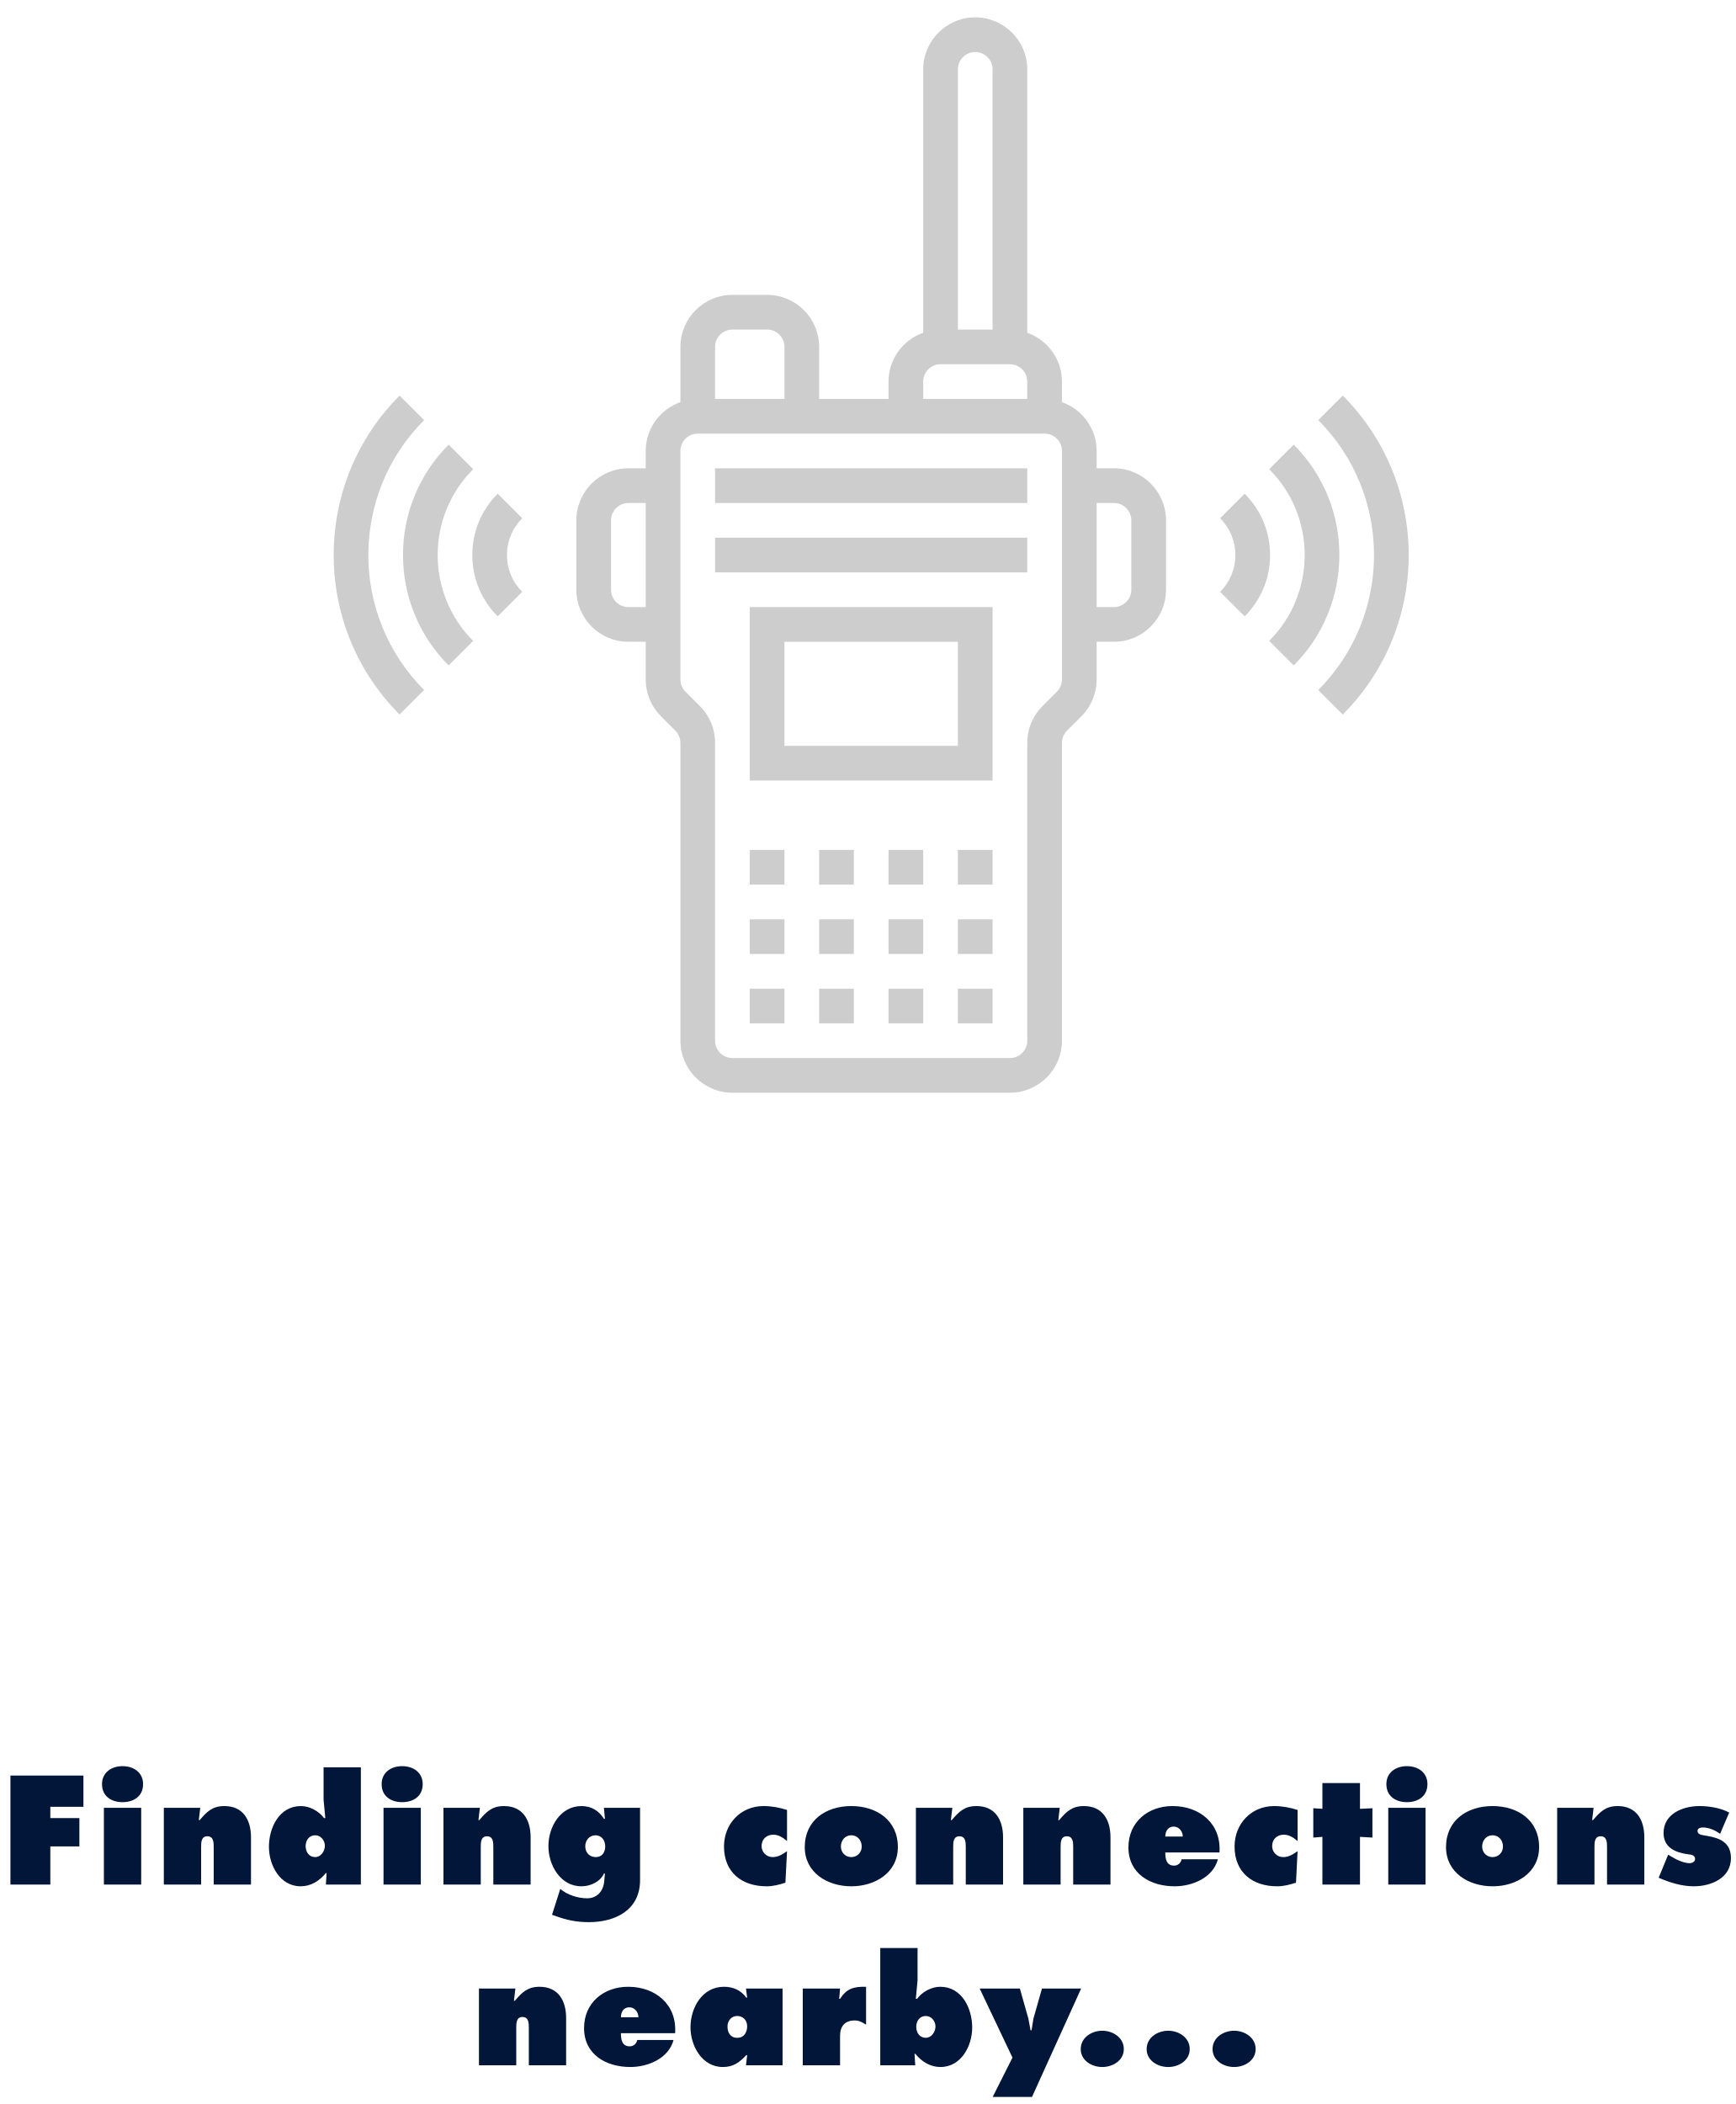
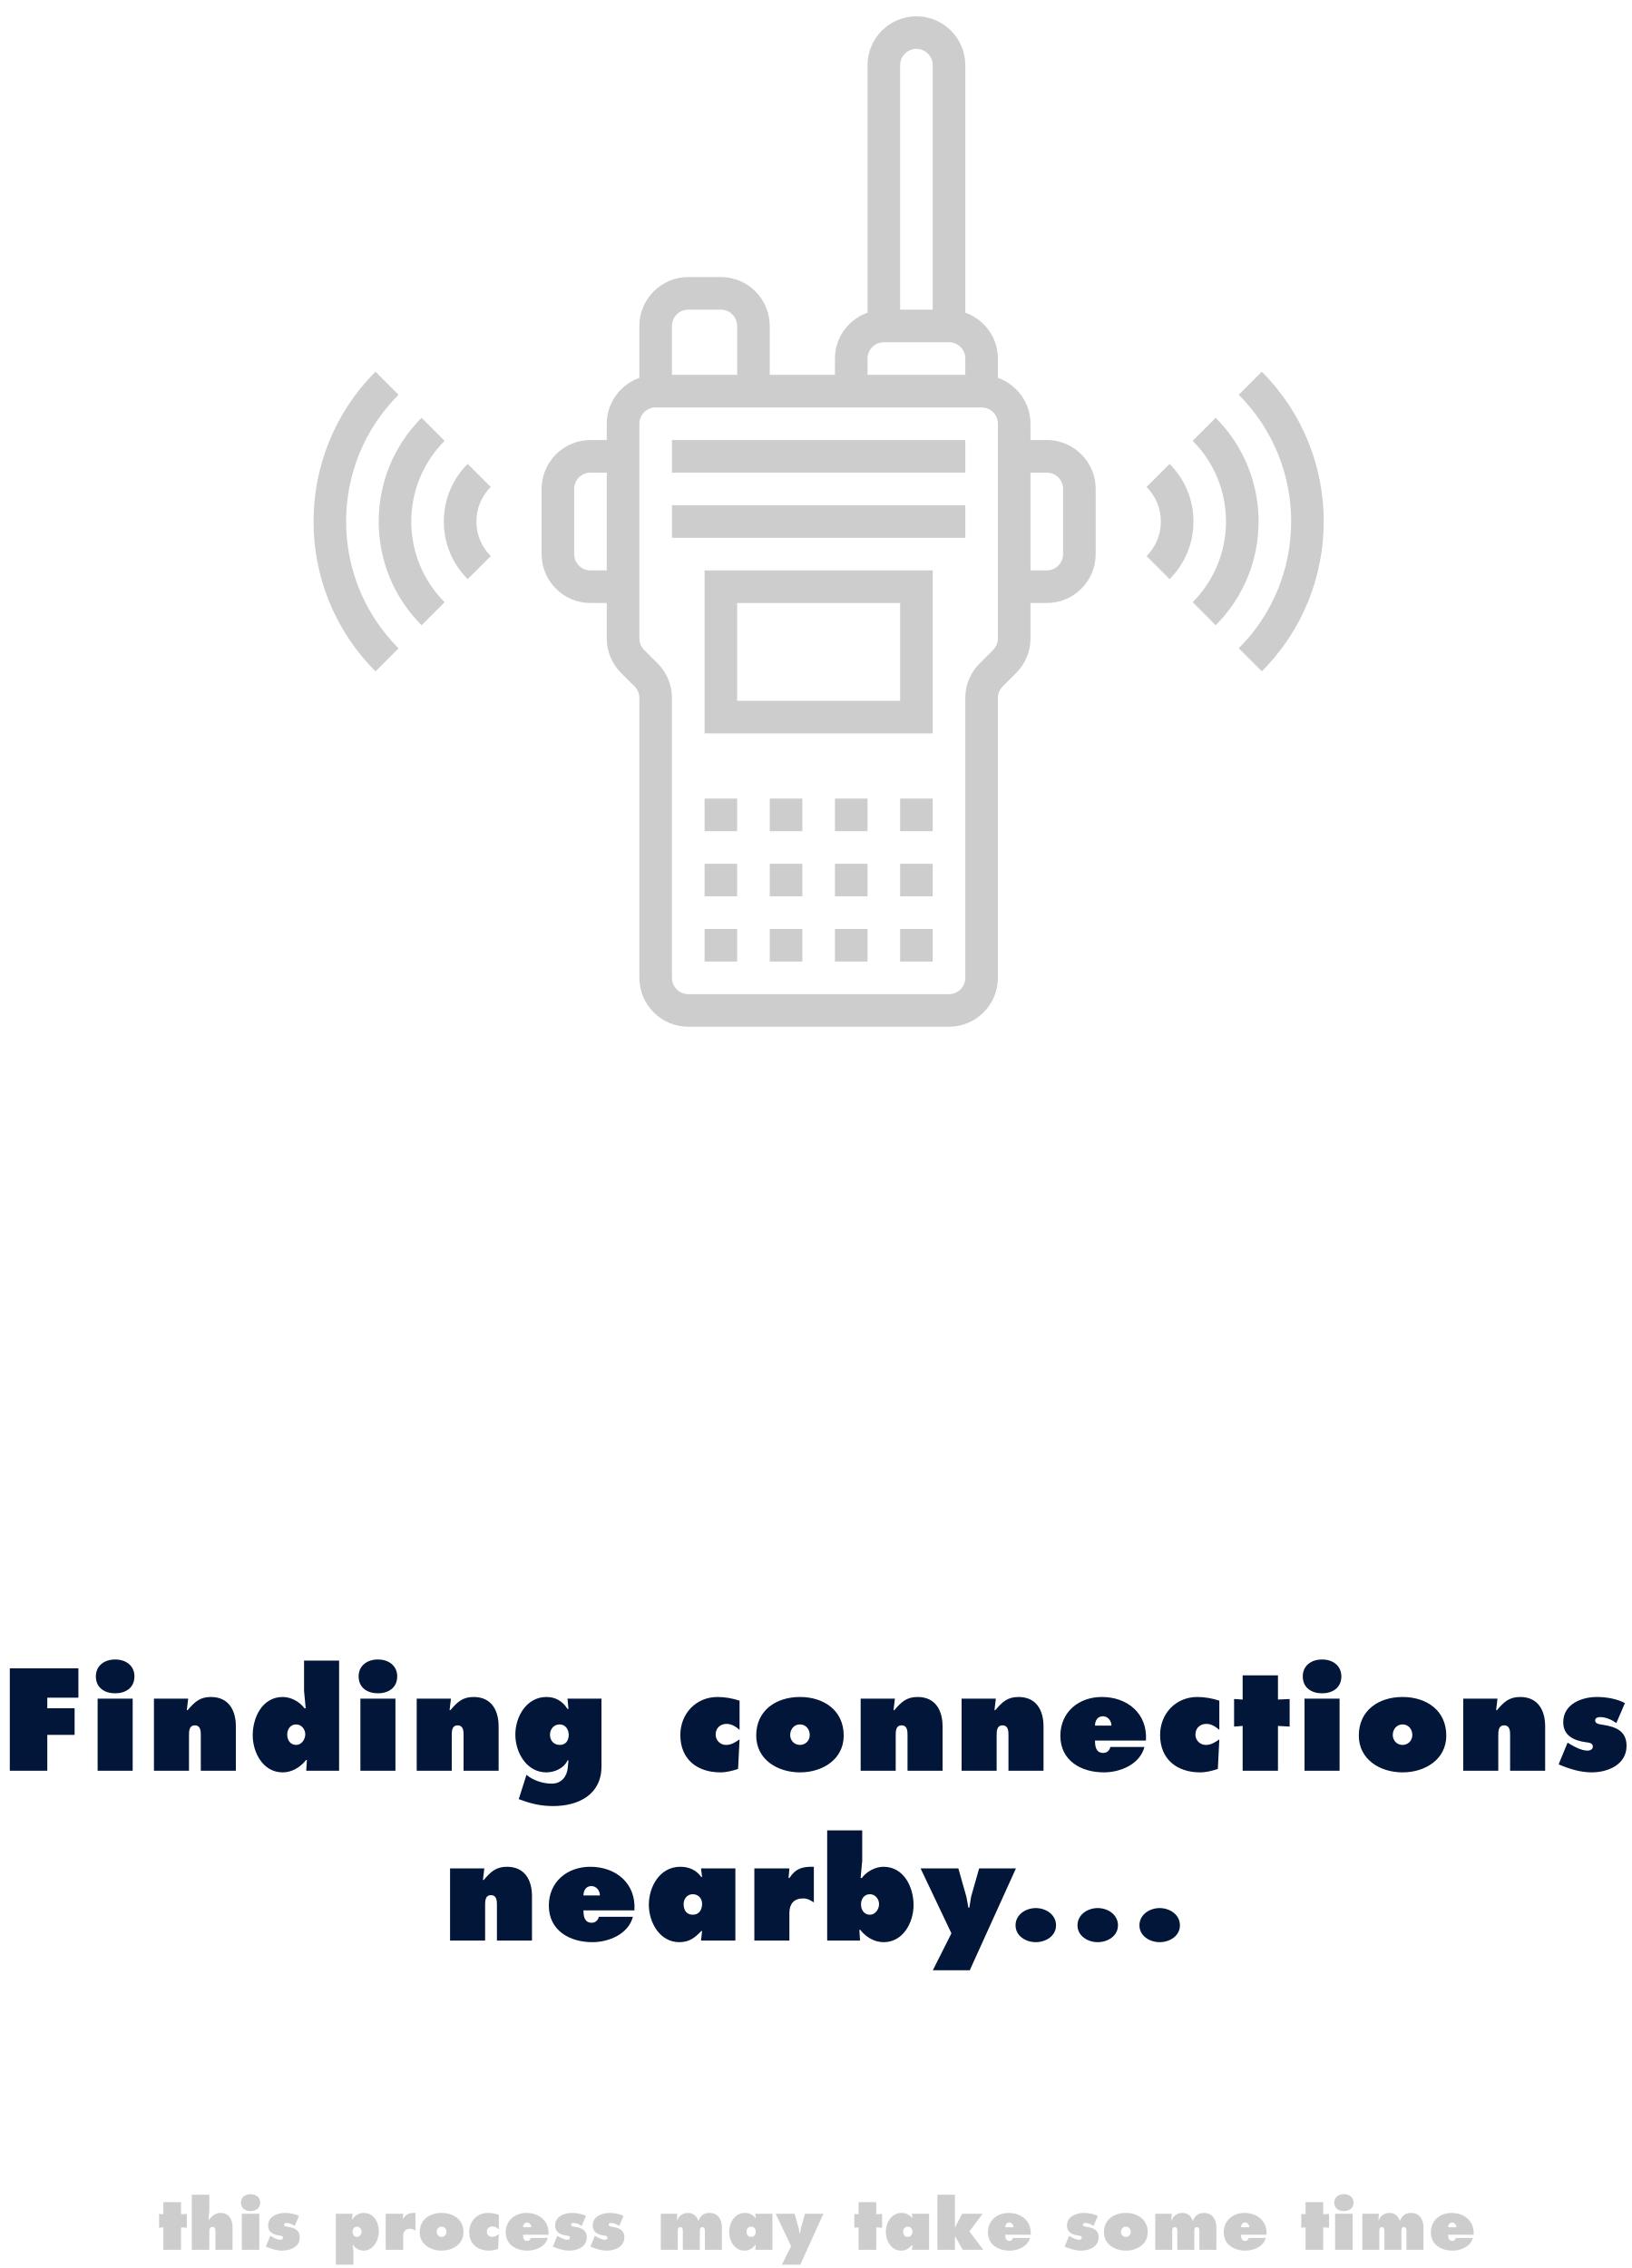
- <svg xmlns="http://www.w3.org/2000/svg" width="269" height="326" viewBox="0 0 269 326" fill="none">
+ <svg xmlns="http://www.w3.org/2000/svg" width="269" height="374" viewBox="0 0 269 374" fill="none">
  <path d="M1.617 292H7.799V286.086H12.302V281.696H7.799V279.949H12.929V275.11H1.617V292ZM16.1 292H21.879V280.106H16.1V292ZM18.99 273.654C17.175 273.654 15.809 274.707 15.809 276.432C15.809 278.381 17.332 279.232 18.99 279.232C20.647 279.232 22.17 278.381 22.17 276.432C22.17 274.707 20.804 273.654 18.99 273.654ZM31.032 280.106H25.387V292H31.166V286.198C31.166 285.504 31.166 284.518 32.13 284.518C33.115 284.518 33.115 285.504 33.115 286.198V292H38.894V284.675C38.894 282.054 37.73 279.837 34.773 279.837C32.913 279.837 32.062 280.71 30.942 282.01H30.808L31.032 280.106ZM48.843 284.362C49.716 284.362 50.343 285.168 50.343 285.997C50.343 286.803 49.739 287.744 48.843 287.744C47.88 287.744 47.364 286.938 47.364 286.042C47.364 285.168 47.88 284.362 48.843 284.362ZM50.5 292H55.921V273.834H50.142V278.851L50.411 281.696H50.209C49.403 280.598 47.969 279.837 46.625 279.837C43.265 279.837 41.675 283.197 41.675 286.154C41.675 288.998 43.377 292.269 46.603 292.269C48.148 292.269 49.515 291.44 50.478 290.23H50.612L50.5 292ZM59.432 292H65.211V280.106H59.432V292ZM62.321 273.654C60.507 273.654 59.141 274.707 59.141 276.432C59.141 278.381 60.664 279.232 62.321 279.232C63.979 279.232 65.502 278.381 65.502 276.432C65.502 274.707 64.136 273.654 62.321 273.654ZM74.364 280.106H68.719V292H74.498V286.198C74.498 285.504 74.498 284.518 75.461 284.518C76.447 284.518 76.447 285.504 76.447 286.198V292H82.226V284.675C82.226 282.054 81.061 279.837 78.104 279.837C76.245 279.837 75.394 280.71 74.274 282.01H74.14L74.364 280.106ZM90.696 286.064C90.696 285.123 91.346 284.362 92.286 284.362C93.25 284.362 93.787 285.19 93.787 286.086C93.787 286.982 93.317 287.744 92.331 287.744C91.323 287.744 90.696 287.027 90.696 286.064ZM99.186 280.106H93.586L93.742 281.808H93.586C92.802 280.554 91.637 279.837 90.114 279.837C86.821 279.837 84.984 283.085 84.984 286.042C84.984 288.998 86.843 292.269 90.091 292.269C91.458 292.269 93.003 291.597 93.586 290.298H93.742L93.63 291.507C93.496 292.986 92.555 294.128 90.987 294.128C89.576 294.128 87.918 293.613 86.821 292.672L85.544 296.682L86.126 296.883C87.829 297.51 89.397 297.824 91.234 297.824C95.378 297.824 99.186 295.942 99.186 291.306V280.106ZM121.96 280.442C120.795 280.061 119.54 279.837 118.331 279.837C114.769 279.837 112.193 282.592 112.193 286.109C112.193 290.096 114.948 292.269 118.801 292.269C119.809 292.269 120.817 292 121.713 291.709L121.96 286.826C121.288 287.296 120.616 287.744 119.72 287.744C118.779 287.744 118.017 286.982 118.017 286.042C118.017 284.966 118.779 284.272 119.832 284.272C120.66 284.272 121.355 284.742 121.96 285.258V280.442ZM131.92 279.837C128 279.837 124.707 282.032 124.707 286.198C124.707 290.141 128.202 292.269 131.92 292.269C135.639 292.269 139.133 290.141 139.133 286.198C139.133 282.032 135.84 279.837 131.92 279.837ZM131.92 284.362C132.883 284.362 133.533 285.146 133.533 286.109C133.533 287.05 132.816 287.744 131.92 287.744C131.024 287.744 130.307 287.05 130.307 286.109C130.307 285.146 130.957 284.362 131.92 284.362ZM147.575 280.106H141.93V292H147.709V286.198C147.709 285.504 147.709 284.518 148.672 284.518C149.658 284.518 149.658 285.504 149.658 286.198V292H155.437V284.675C155.437 282.054 154.272 279.837 151.316 279.837C149.456 279.837 148.605 280.71 147.485 282.01H147.351L147.575 280.106ZM164.221 280.106H158.576V292H164.355V286.198C164.355 285.504 164.355 284.518 165.318 284.518C166.304 284.518 166.304 285.504 166.304 286.198V292H172.083V284.675C172.083 282.054 170.918 279.837 167.962 279.837C166.102 279.837 165.251 280.71 164.131 282.01H163.997L164.221 280.106ZM188.976 287.027C189.267 282.57 185.929 279.837 181.696 279.837C177.91 279.837 174.864 282.301 174.864 286.243C174.864 290.342 178.291 292.269 182.032 292.269C184.764 292.269 187.968 290.947 188.729 288.08H183.107C182.995 288.64 182.547 289.066 181.942 289.066C180.732 289.066 180.576 287.99 180.576 287.027H188.976ZM180.576 284.563C180.576 283.734 181.001 283.018 181.875 283.018C182.704 283.018 183.286 283.757 183.286 284.563H180.576ZM201.077 280.442C199.912 280.061 198.658 279.837 197.448 279.837C193.887 279.837 191.311 282.592 191.311 286.109C191.311 290.096 194.066 292.269 197.919 292.269C198.927 292.269 199.935 292 200.831 291.709L201.077 286.826C200.405 287.296 199.733 287.744 198.837 287.744C197.896 287.744 197.135 286.982 197.135 286.042C197.135 284.966 197.896 284.272 198.949 284.272C199.778 284.272 200.472 284.742 201.077 285.258V280.442ZM210.747 276.275H204.923V280.262L203.511 280.173V284.72L204.923 284.608V292H210.747V284.608L212.673 284.72V280.173L210.747 280.262V276.275ZM215.128 292H220.908V280.106H215.128V292ZM218.018 273.654C216.204 273.654 214.837 274.707 214.837 276.432C214.837 278.381 216.36 279.232 218.018 279.232C219.676 279.232 221.199 278.381 221.199 276.432C221.199 274.707 219.832 273.654 218.018 273.654ZM231.292 279.837C227.372 279.837 224.079 282.032 224.079 286.198C224.079 290.141 227.574 292.269 231.292 292.269C235.011 292.269 238.505 290.141 238.505 286.198C238.505 282.032 235.212 279.837 231.292 279.837ZM231.292 284.362C232.255 284.362 232.905 285.146 232.905 286.109C232.905 287.05 232.188 287.744 231.292 287.744C230.396 287.744 229.679 287.05 229.679 286.109C229.679 285.146 230.329 284.362 231.292 284.362ZM246.947 280.106H241.302V292H247.081V286.198C247.081 285.504 247.081 284.518 248.044 284.518C249.03 284.518 249.03 285.504 249.03 286.198V292H254.809V284.675C254.809 282.054 253.644 279.837 250.688 279.837C248.828 279.837 247.977 280.71 246.857 282.01H246.723L246.947 280.106ZM257.03 290.947C258.754 291.686 260.591 292.269 262.473 292.269C265.161 292.269 268.23 290.992 268.23 287.901C268.23 285.504 266.55 284.787 264.489 284.451C263.682 284.317 263.055 284.272 263.055 283.69C263.055 283.264 263.526 283.152 263.884 283.152C264.825 283.152 265.81 283.6 266.55 284.138L267.961 280.845C266.662 280.128 264.825 279.837 263.346 279.837C260.793 279.837 257.791 281.024 257.791 284.003C257.791 286.243 259.583 287.027 261.51 287.296C261.98 287.363 262.674 287.386 262.674 288.035C262.674 288.483 262.204 288.685 261.823 288.685C260.838 288.685 259.673 288.08 258.866 287.587L258.508 287.363L257.03 290.947ZM79.865 308.106H74.22V320H80V314.198C80 313.504 80 312.518 80.963 312.518C81.948 312.518 81.948 313.504 81.948 314.198V320H87.728V312.675C87.728 310.054 86.563 307.837 83.606 307.837C81.747 307.837 80.896 308.71 79.776 310.01H79.641L79.865 308.106ZM104.62 315.027C104.911 310.57 101.574 307.837 97.34 307.837C93.554 307.837 90.508 310.301 90.508 314.243C90.508 318.342 93.935 320.269 97.676 320.269C100.409 320.269 103.612 318.947 104.374 316.08H98.751C98.639 316.64 98.191 317.066 97.586 317.066C96.377 317.066 96.22 315.99 96.22 315.027H104.62ZM96.22 312.563C96.22 311.734 96.646 311.018 97.519 311.018C98.348 311.018 98.93 311.757 98.93 312.563H96.22ZM112.734 313.997C112.734 313.123 113.317 312.362 114.235 312.362C115.153 312.362 115.781 313.034 115.781 313.952C115.781 314.87 115.333 315.744 114.235 315.744C113.182 315.744 112.734 314.938 112.734 313.997ZM115.601 320H121.269V308.106H115.601L115.781 309.517H115.646C114.795 308.352 113.608 307.837 112.174 307.837C108.814 307.837 107 311.107 107 314.109C107 316.998 108.792 320.269 112.017 320.269C113.653 320.269 114.593 319.552 115.646 318.432H115.781L115.601 320ZM134.21 307.837C132.261 307.792 131.208 308.128 130.178 309.696H130.043L130.178 308.106H124.398V320H130.178V315.43C130.178 313.952 130.939 313.056 132.44 313.056C133.179 313.056 133.605 313.347 134.21 313.706V307.837ZM143.463 312.362C144.337 312.362 144.964 313.168 144.964 313.997C144.964 314.803 144.359 315.744 143.463 315.744C142.5 315.744 141.985 314.938 141.985 314.042C141.985 313.168 142.5 312.362 143.463 312.362ZM136.407 320H141.828L141.716 318.23H141.851C142.814 319.44 144.18 320.269 145.726 320.269C148.951 320.269 150.654 316.998 150.654 314.154C150.654 311.197 149.063 307.837 145.703 307.837C144.359 307.837 142.926 308.598 142.119 309.696H141.918L142.187 306.851V301.834H136.407V320ZM151.813 308.106L156.897 318.813L153.829 324.906H159.921L167.537 308.106H161.467L160.145 312.765L159.854 314.579H159.697L159.361 312.765L158.04 308.106H151.813ZM170.811 314.646C169.175 314.646 167.473 315.699 167.473 317.491C167.473 319.261 169.175 320.269 170.811 320.269C172.446 320.269 174.148 319.261 174.148 317.491C174.148 315.699 172.446 314.646 170.811 314.646ZM181.025 314.646C179.39 314.646 177.688 315.699 177.688 317.491C177.688 319.261 179.39 320.269 181.025 320.269C182.661 320.269 184.363 319.261 184.363 317.491C184.363 315.699 182.661 314.646 181.025 314.646ZM191.24 314.646C189.605 314.646 187.902 315.699 187.902 317.491C187.902 319.261 189.605 320.269 191.24 320.269C192.875 320.269 194.578 319.261 194.578 317.491C194.578 315.699 192.875 314.646 191.24 314.646Z" fill="#011638" />
  <path d="M110.812 72.562H159.188V77.938H110.812V72.562Z" fill="#CDCDCD" />
  <path d="M110.812 83.312H159.188V88.688H110.812V83.312Z" fill="#CDCDCD" />
  <path d="M116.188 120.938H153.812V94.062H116.188V120.938ZM121.562 99.438H148.438V115.562H121.562V99.438Z" fill="#CDCDCD" />
  <path d="M137.688 153.188H143.062V158.562H137.688V153.188Z" fill="#CDCDCD" />
  <path d="M126.938 153.188H132.312V158.562H126.938V153.188Z" fill="#CDCDCD" />
  <path d="M148.438 153.188H153.812V158.562H148.438V153.188Z" fill="#CDCDCD" />
  <path d="M116.188 153.188H121.562V158.562H116.188V153.188Z" fill="#CDCDCD" />
  <path d="M126.938 142.438H132.312V147.812H126.938V142.438Z" fill="#CDCDCD" />
  <path d="M116.188 142.438H121.562V147.812H116.188V142.438Z" fill="#CDCDCD" />
  <path d="M137.688 142.438H143.062V147.812H137.688V142.438Z" fill="#CDCDCD" />
  <path d="M148.438 142.438H153.812V147.812H148.438V142.438Z" fill="#CDCDCD" />
  <path d="M116.188 131.688H121.562V137.062H116.188V131.688Z" fill="#CDCDCD" />
  <path d="M137.688 131.688H143.062V137.062H137.688V131.688Z" fill="#CDCDCD" />
  <path d="M148.438 131.688H153.812V137.062H148.438V131.688Z" fill="#CDCDCD" />
  <path d="M126.938 131.688H132.312V137.062H126.938V131.688Z" fill="#CDCDCD" />
  <path d="M172.625 72.562H169.938V69.875C169.938 66.376 167.683 63.42 164.562 62.307V59.125C164.562 55.626 162.308 52.67 159.188 51.557V10.75C159.188 6.305 155.57 2.688 151.125 2.688C146.68 2.688 143.062 6.305 143.062 10.75V51.557C139.942 52.67 137.688 55.626 137.688 59.125V61.812H126.938V53.75C126.938 49.305 123.32 45.688 118.875 45.688H113.5C109.055 45.688 105.438 49.305 105.438 53.75V62.307C102.317 63.42 100.062 66.376 100.062 69.875V72.562H97.375C92.93 72.562 89.312 76.18 89.312 80.625V91.375C89.312 95.82 92.93 99.438 97.375 99.438H100.062V105.275C100.062 107.427 100.901 109.454 102.425 110.975L104.65 113.2C105.153 113.703 105.438 114.393 105.438 115.1V161.25C105.438 165.695 109.055 169.312 113.5 169.312H156.5C160.945 169.312 164.562 165.695 164.562 161.25V115.1C164.562 114.393 164.847 113.7 165.35 113.2L167.575 110.975C169.096 109.454 169.938 107.427 169.938 105.275V99.438H172.625C177.07 99.438 180.688 95.82 180.688 91.375V80.625C180.688 76.18 177.07 72.562 172.625 72.562ZM97.375 94.062C95.891 94.062 94.688 92.859 94.688 91.375V80.625C94.688 79.141 95.891 77.938 97.375 77.938H100.062V94.062H97.375ZM151.125 8.062C152.609 8.062 153.812 9.267 153.812 10.75V51.062H148.438V10.75C148.438 9.267 149.641 8.062 151.125 8.062ZM143.062 59.125C143.062 57.642 144.266 56.438 145.75 56.438H156.5C157.983 56.438 159.188 57.642 159.188 59.125V61.812H143.062V59.125ZM113.5 51.062H118.875C120.358 51.062 121.562 52.267 121.562 53.75V61.812H110.812V53.75C110.812 52.267 112.017 51.062 113.5 51.062ZM164.562 105.275C164.562 105.982 164.278 106.675 163.775 107.175L161.55 109.4C160.026 110.921 159.188 112.948 159.188 115.1V161.25C159.188 162.734 157.983 163.938 156.5 163.938H113.5C112.017 163.938 110.812 162.734 110.812 161.25V115.1C110.812 112.948 109.971 110.921 108.45 109.4L106.225 107.175C105.722 106.672 105.438 105.982 105.438 105.275V69.875C105.438 68.391 106.642 67.188 108.125 67.188H161.875C163.358 67.188 164.562 68.391 164.562 69.875V105.275ZM175.312 91.375C175.312 92.859 174.108 94.062 172.625 94.062H169.938V77.938H172.625C174.108 77.938 175.312 79.141 175.312 80.625V91.375Z" fill="#CDCDCD" />
  <path d="M192.875 76.5L189.075 80.3C190.596 81.821 191.438 83.845 191.438 86C191.438 88.155 190.596 90.179 189.075 91.7L192.875 95.5C195.412 92.966 196.813 89.591 196.813 86C196.813 82.409 195.412 79.034 192.875 76.5Z" fill="#CDCDCD" />
  <path d="M200.478 68.897L196.678 72.697C204.012 80.031 204.012 91.969 196.678 99.303L200.478 103.103C209.909 93.67 209.909 78.33 200.478 68.897Z" fill="#CDCDCD" />
  <path d="M208.079 61.297L204.278 65.097C215.805 76.623 215.805 95.379 204.278 106.906L208.079 110.706C221.701 97.083 221.701 74.917 208.079 61.297Z" fill="#CDCDCD" />
  <path d="M77.125 76.5C74.588 79.034 73.188 82.409 73.188 86C73.188 89.591 74.588 92.966 77.125 95.5L80.925 91.7C79.401 90.179 78.562 88.155 78.562 86C78.562 83.845 79.401 81.821 80.925 80.3L77.125 76.5Z" fill="#CDCDCD" />
  <path d="M73.322 72.697L69.522 68.897C60.091 78.33 60.091 93.673 69.522 103.106L73.322 99.303C65.988 91.969 65.988 80.031 73.322 72.697Z" fill="#CDCDCD" />
  <path d="M65.722 65.097L61.922 61.297C48.301 74.917 48.301 97.083 61.922 110.706L65.722 106.906C54.195 95.377 54.195 76.623 65.722 65.097Z" fill="#CDCDCD" />
+   <path d="M29.853 363.138H26.941V365.131L26.235 365.086V367.36L26.941 367.304V371H29.853V367.304L30.816 367.36V365.086L29.853 365.131V363.138ZM31.629 371H34.519V367.931C34.519 367.562 34.62 367.226 35.068 367.226C35.482 367.226 35.527 367.618 35.527 367.931V371H38.349V367.349C38.349 366.038 37.823 364.918 36.344 364.918C35.516 364.918 34.967 365.434 34.429 366.072H34.385L34.519 364.426V361.917H31.629V371ZM39.875 371H42.765V365.053H39.875V371ZM41.32 361.827C40.413 361.827 39.729 362.354 39.729 363.216C39.729 364.19 40.491 364.616 41.32 364.616C42.149 364.616 42.91 364.19 42.91 363.216C42.91 362.354 42.227 361.827 41.32 361.827ZM43.835 370.474C44.698 370.843 45.616 371.134 46.557 371.134C47.901 371.134 49.435 370.496 49.435 368.95C49.435 367.752 48.595 367.394 47.565 367.226C47.162 367.158 46.848 367.136 46.848 366.845C46.848 366.632 47.083 366.576 47.263 366.576C47.733 366.576 48.226 366.8 48.595 367.069L49.301 365.422C48.651 365.064 47.733 364.918 46.994 364.918C45.717 364.918 44.216 365.512 44.216 367.002C44.216 368.122 45.112 368.514 46.075 368.648C46.31 368.682 46.658 368.693 46.658 369.018C46.658 369.242 46.422 369.342 46.232 369.342C45.739 369.342 45.157 369.04 44.754 368.794L44.575 368.682L43.835 370.474ZM58.879 367.181C59.316 367.181 59.63 367.584 59.63 367.998C59.63 368.402 59.327 368.872 58.879 368.872C58.398 368.872 58.14 368.469 58.14 368.021C58.14 367.584 58.398 367.181 58.879 367.181ZM58.14 365.053H55.385V373.453H58.275V371.134L58.14 370.182H58.218C58.543 370.765 59.327 371.134 59.977 371.134C61.601 371.134 62.474 369.376 62.474 367.976C62.474 366.486 61.668 364.918 59.999 364.918C59.249 364.918 58.465 365.31 58.14 365.994H58.05L58.14 365.053ZM68.509 364.918C67.535 364.896 67.008 365.064 66.493 365.848H66.426L66.493 365.053H63.604V371H66.493V368.715C66.493 367.976 66.874 367.528 67.624 367.528C67.994 367.528 68.207 367.674 68.509 367.853V364.918ZM72.823 364.918C70.863 364.918 69.216 366.016 69.216 368.099C69.216 370.07 70.963 371.134 72.823 371.134C74.682 371.134 76.429 370.07 76.429 368.099C76.429 366.016 74.783 364.918 72.823 364.918ZM72.823 367.181C73.304 367.181 73.629 367.573 73.629 368.054C73.629 368.525 73.271 368.872 72.823 368.872C72.375 368.872 72.016 368.525 72.016 368.054C72.016 367.573 72.341 367.181 72.823 367.181ZM82.263 365.221C81.68 365.03 81.053 364.918 80.448 364.918C78.668 364.918 77.38 366.296 77.38 368.054C77.38 370.048 78.757 371.134 80.684 371.134C81.188 371.134 81.692 371 82.14 370.854L82.263 368.413C81.927 368.648 81.591 368.872 81.143 368.872C80.672 368.872 80.292 368.491 80.292 368.021C80.292 367.483 80.672 367.136 81.199 367.136C81.613 367.136 81.96 367.371 82.263 367.629V365.221ZM90.457 368.514C90.603 366.285 88.934 364.918 86.817 364.918C84.925 364.918 83.401 366.15 83.401 368.122C83.401 370.171 85.115 371.134 86.986 371.134C88.352 371.134 89.954 370.474 90.334 369.04H87.523C87.467 369.32 87.243 369.533 86.941 369.533C86.336 369.533 86.257 368.995 86.257 368.514H90.457ZM86.257 367.282C86.257 366.867 86.47 366.509 86.907 366.509C87.322 366.509 87.613 366.878 87.613 367.282H86.257ZM91.166 370.474C92.028 370.843 92.947 371.134 93.887 371.134C95.231 371.134 96.766 370.496 96.766 368.95C96.766 367.752 95.926 367.394 94.895 367.226C94.492 367.158 94.179 367.136 94.179 366.845C94.179 366.632 94.414 366.576 94.593 366.576C95.063 366.576 95.556 366.8 95.926 367.069L96.631 365.422C95.982 365.064 95.063 364.918 94.324 364.918C93.047 364.918 91.547 365.512 91.547 367.002C91.547 368.122 92.443 368.514 93.406 368.648C93.641 368.682 93.988 368.693 93.988 369.018C93.988 369.242 93.753 369.342 93.563 369.342C93.07 369.342 92.487 369.04 92.084 368.794L91.905 368.682L91.166 370.474ZM97.362 370.474C98.224 370.843 99.142 371.134 100.083 371.134C101.427 371.134 102.962 370.496 102.962 368.95C102.962 367.752 102.122 367.394 101.091 367.226C100.688 367.158 100.374 367.136 100.374 366.845C100.374 366.632 100.61 366.576 100.789 366.576C101.259 366.576 101.752 366.8 102.122 367.069L102.827 365.422C102.178 365.064 101.259 364.918 100.52 364.918C99.243 364.918 97.743 365.512 97.743 367.002C97.743 368.122 98.638 368.514 99.602 368.648C99.837 368.682 100.184 368.693 100.184 369.018C100.184 369.242 99.949 369.342 99.758 369.342C99.266 369.342 98.683 369.04 98.28 368.794L98.101 368.682L97.362 370.474ZM111.7 365.053H108.967V371H111.767V368.054C111.767 367.707 111.767 367.259 112.182 367.259C112.607 367.259 112.607 367.707 112.607 368.054V371H115.407V368.054C115.407 367.707 115.407 367.259 115.822 367.259C116.247 367.259 116.247 367.707 116.247 368.054V371H119.047V367.304C119.047 366.016 118.42 364.918 116.998 364.918C116.079 364.918 115.531 365.355 115.195 366.184H115.127C114.87 365.378 114.276 364.918 113.425 364.918C112.663 364.918 111.935 365.378 111.7 366.106H111.611L111.7 365.053ZM123.11 367.998C123.11 367.562 123.401 367.181 123.86 367.181C124.32 367.181 124.633 367.517 124.633 367.976C124.633 368.435 124.409 368.872 123.86 368.872C123.334 368.872 123.11 368.469 123.11 367.998ZM124.544 371H127.377V365.053H124.544L124.633 365.758H124.566C124.14 365.176 123.547 364.918 122.83 364.918C121.15 364.918 120.243 366.554 120.243 368.054C120.243 369.499 121.139 371.134 122.752 371.134C123.569 371.134 124.04 370.776 124.566 370.216H124.633L124.544 371ZM127.923 365.053L130.465 370.406L128.931 373.453H131.977L135.785 365.053H132.75L132.089 367.382L131.944 368.29H131.865L131.697 367.382L131.037 365.053H127.923ZM144.501 363.138H141.589V365.131L140.884 365.086V367.36L141.589 367.304V371H144.501V367.304L145.465 367.36V365.086L144.501 365.131V363.138ZM148.944 367.998C148.944 367.562 149.235 367.181 149.694 367.181C150.153 367.181 150.467 367.517 150.467 367.976C150.467 368.435 150.243 368.872 149.694 368.872C149.168 368.872 148.944 368.469 148.944 367.998ZM150.377 371H153.211V365.053H150.377L150.467 365.758H150.4C149.974 365.176 149.38 364.918 148.664 364.918C146.984 364.918 146.076 366.554 146.076 368.054C146.076 369.499 146.972 371.134 148.585 371.134C149.403 371.134 149.873 370.776 150.4 370.216H150.467L150.377 371ZM154.585 371H157.475V368.816H157.542L158.752 371H162.156L159.86 367.965L162.044 365.053H158.673L157.777 366.755L157.542 367.259H157.475V361.917H154.585V371ZM169.976 368.514C170.122 366.285 168.453 364.918 166.336 364.918C164.443 364.918 162.92 366.15 162.92 368.122C162.92 370.171 164.634 371.134 166.504 371.134C167.871 371.134 169.472 370.474 169.853 369.04H167.042C166.986 369.32 166.762 369.533 166.459 369.533C165.855 369.533 165.776 368.995 165.776 368.514H169.976ZM165.776 367.282C165.776 366.867 165.989 366.509 166.426 366.509C166.84 366.509 167.131 366.878 167.131 367.282H165.776ZM175.568 370.474C176.43 370.843 177.349 371.134 178.289 371.134C179.633 371.134 181.168 370.496 181.168 368.95C181.168 367.752 180.328 367.394 179.297 367.226C178.894 367.158 178.581 367.136 178.581 366.845C178.581 366.632 178.816 366.576 178.995 366.576C179.465 366.576 179.958 366.8 180.328 367.069L181.033 365.422C180.384 365.064 179.465 364.918 178.726 364.918C177.449 364.918 175.949 365.512 175.949 367.002C175.949 368.122 176.845 368.514 177.808 368.648C178.043 368.682 178.39 368.693 178.39 369.018C178.39 369.242 178.155 369.342 177.965 369.342C177.472 369.342 176.889 369.04 176.486 368.794L176.307 368.682L175.568 370.474ZM185.661 364.918C183.701 364.918 182.055 366.016 182.055 368.099C182.055 370.07 183.802 371.134 185.661 371.134C187.521 371.134 189.268 370.07 189.268 368.099C189.268 366.016 187.621 364.918 185.661 364.918ZM185.661 367.181C186.143 367.181 186.468 367.573 186.468 368.054C186.468 368.525 186.109 368.872 185.661 368.872C185.213 368.872 184.855 368.525 184.855 368.054C184.855 367.573 185.18 367.181 185.661 367.181ZM193.242 365.053H190.509V371H193.309V368.054C193.309 367.707 193.309 367.259 193.724 367.259C194.149 367.259 194.149 367.707 194.149 368.054V371H196.949V368.054C196.949 367.707 196.949 367.259 197.364 367.259C197.789 367.259 197.789 367.707 197.789 368.054V371H200.589V367.304C200.589 366.016 199.962 364.918 198.54 364.918C197.621 364.918 197.073 365.355 196.737 366.184H196.669C196.412 365.378 195.818 364.918 194.967 364.918C194.205 364.918 193.477 365.378 193.242 366.106H193.153L193.242 365.053ZM208.863 368.514C209.009 366.285 207.34 364.918 205.223 364.918C203.331 364.918 201.807 366.15 201.807 368.122C201.807 370.171 203.521 371.134 205.391 371.134C206.758 371.134 208.359 370.474 208.74 369.04H205.929C205.873 369.32 205.649 369.533 205.347 369.533C204.742 369.533 204.663 368.995 204.663 368.514H208.863ZM204.663 367.282C204.663 366.867 204.876 366.509 205.313 366.509C205.727 366.509 206.019 366.878 206.019 367.282H204.663ZM218.207 363.138H215.295V365.131L214.589 365.086V367.36L215.295 367.304V371H218.207V367.304L219.17 367.36V365.086L218.207 365.131V363.138ZM220.174 371H223.064V365.053H220.174V371ZM221.619 361.827C220.712 361.827 220.028 362.354 220.028 363.216C220.028 364.19 220.79 364.616 221.619 364.616C222.448 364.616 223.209 364.19 223.209 363.216C223.209 362.354 222.526 361.827 221.619 361.827ZM227.393 365.053H224.661V371H227.461V368.054C227.461 367.707 227.461 367.259 227.875 367.259C228.301 367.259 228.301 367.707 228.301 368.054V371H231.101V368.054C231.101 367.707 231.101 367.259 231.515 367.259C231.941 367.259 231.941 367.707 231.941 368.054V371H234.741V367.304C234.741 366.016 234.113 364.918 232.691 364.918C231.773 364.918 231.224 365.355 230.888 366.184H230.821C230.563 365.378 229.969 364.918 229.118 364.918C228.357 364.918 227.629 365.378 227.393 366.106H227.304L227.393 365.053ZM243.015 368.514C243.16 366.285 241.491 364.918 239.375 364.918C237.482 364.918 235.959 366.15 235.959 368.122C235.959 370.171 237.672 371.134 239.543 371.134C240.909 371.134 242.511 370.474 242.891 369.04H240.08C240.024 369.32 239.8 369.533 239.498 369.533C238.893 369.533 238.815 368.995 238.815 368.514H243.015ZM238.815 367.282C238.815 366.867 239.027 366.509 239.464 366.509C239.879 366.509 240.17 366.878 240.17 367.282H238.815Z" fill="#CDCDCD" />
</svg>
